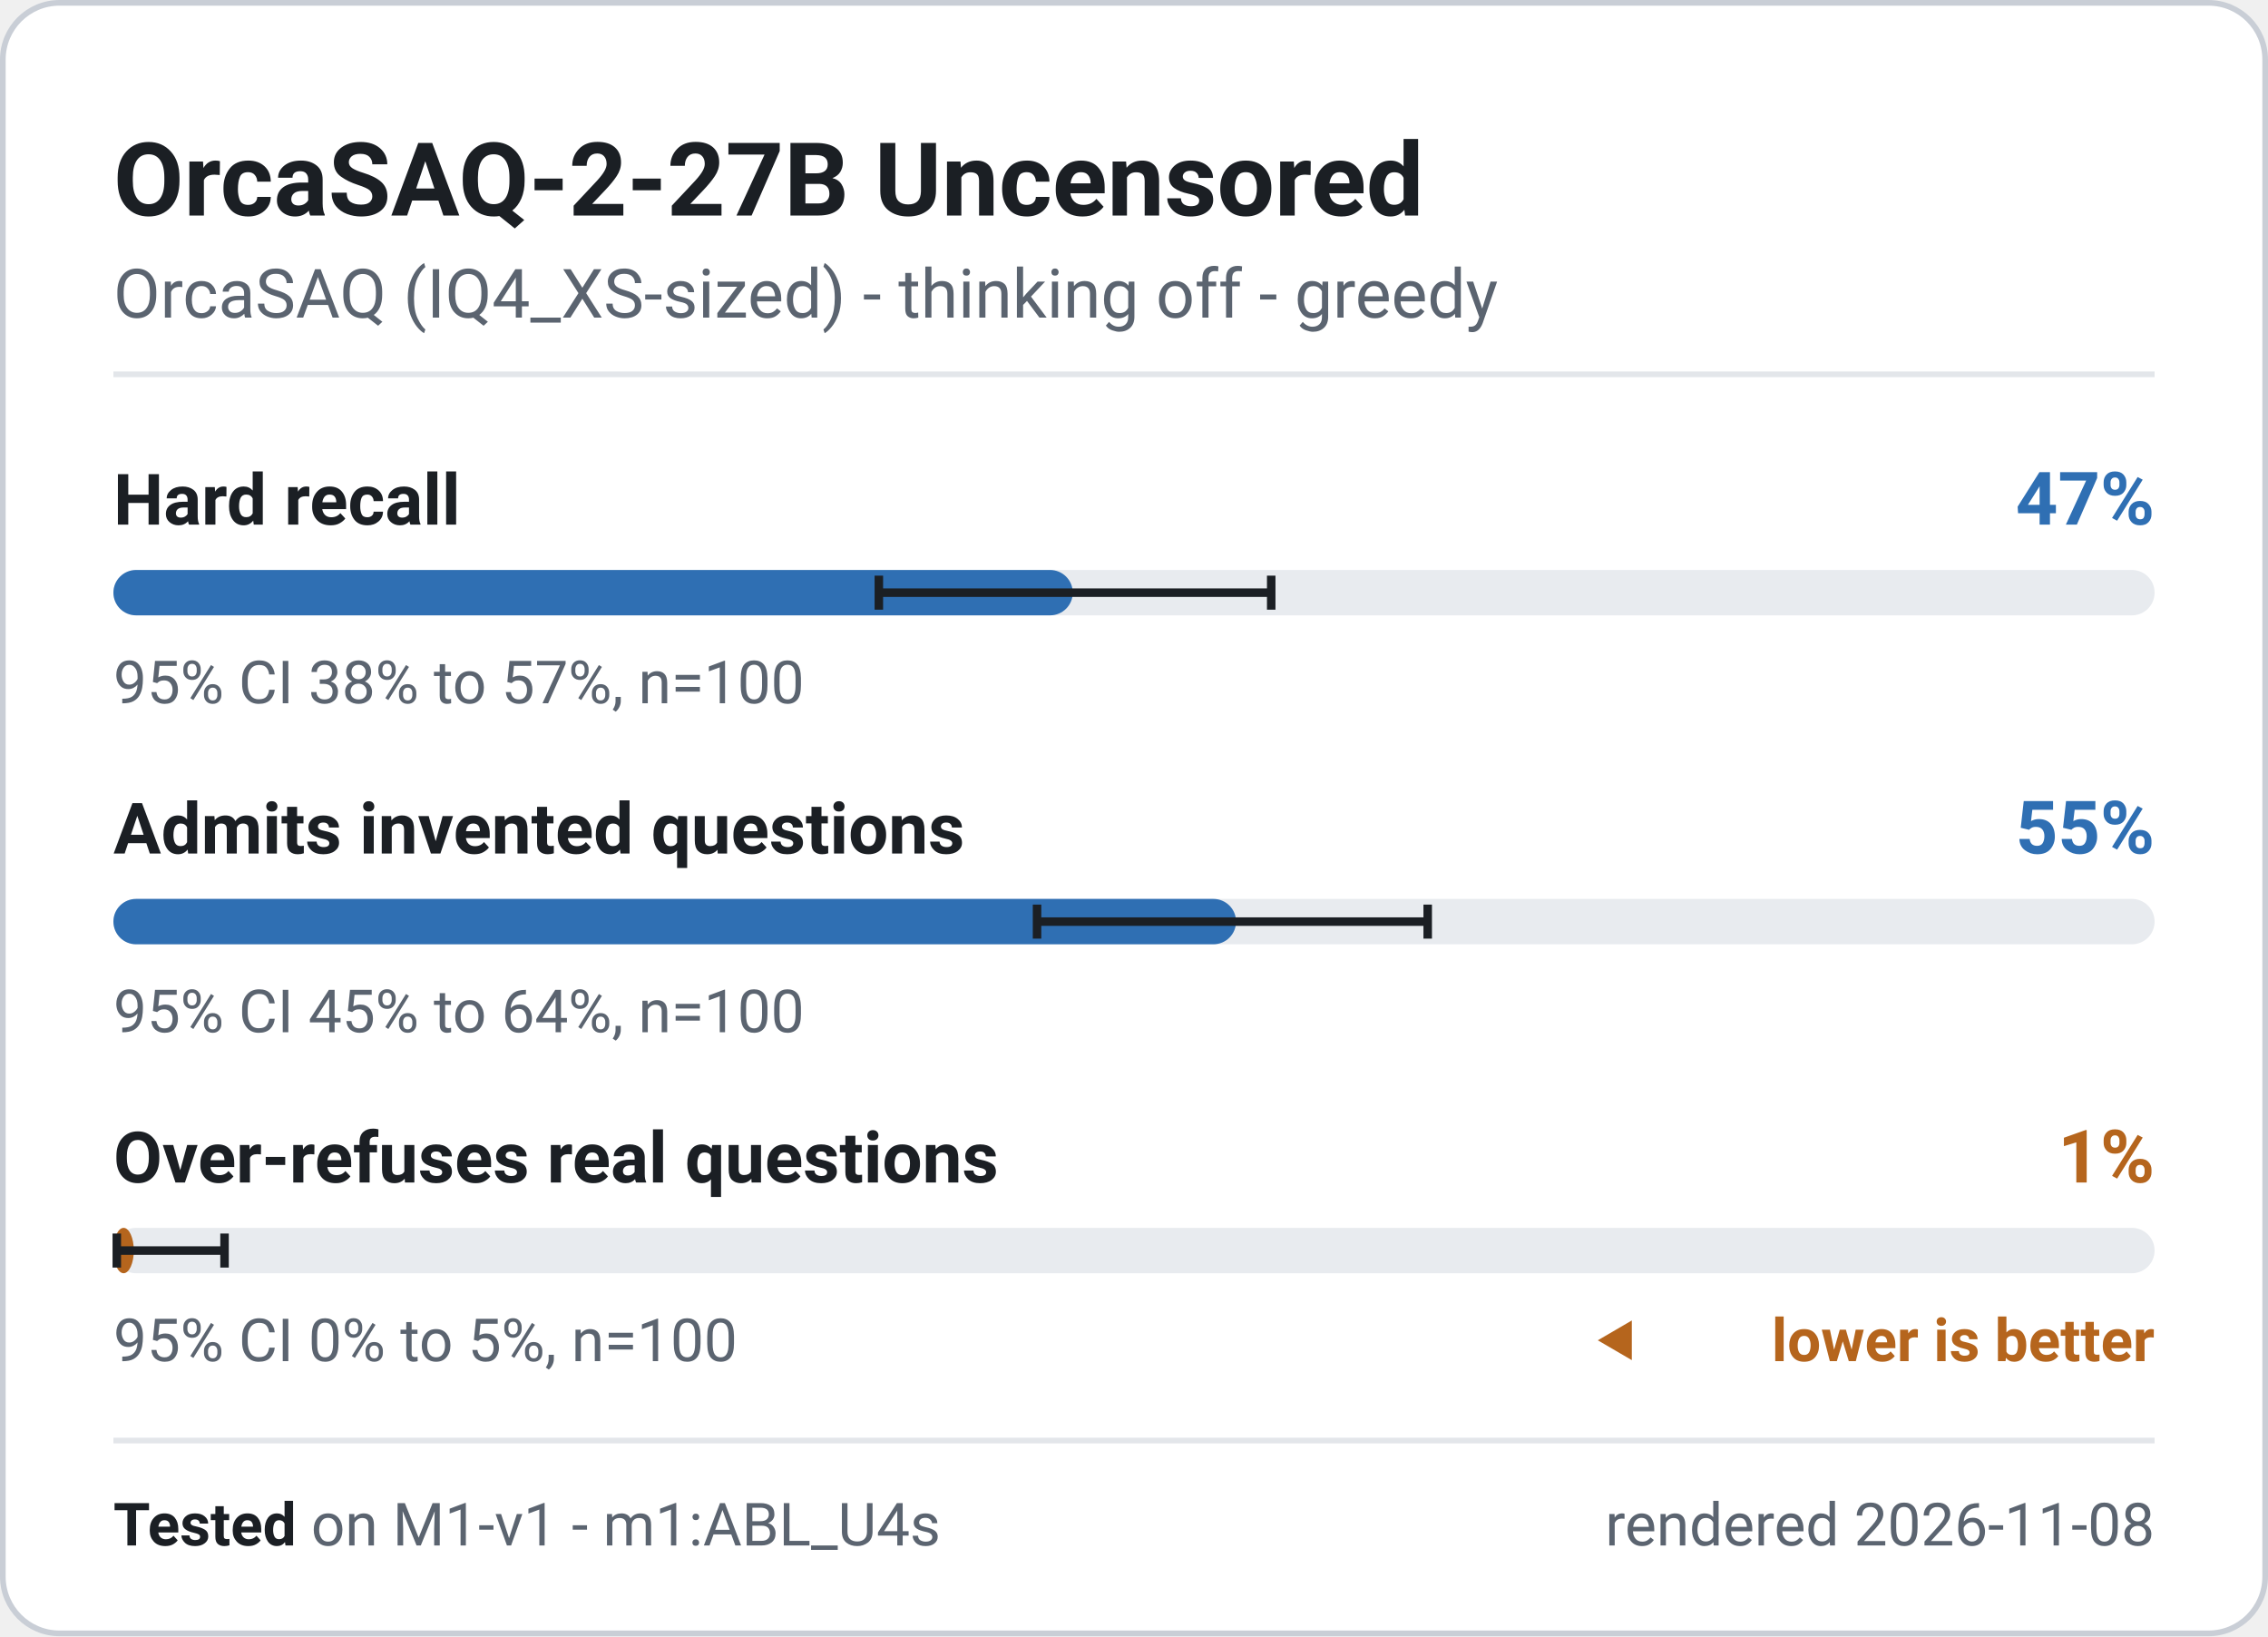
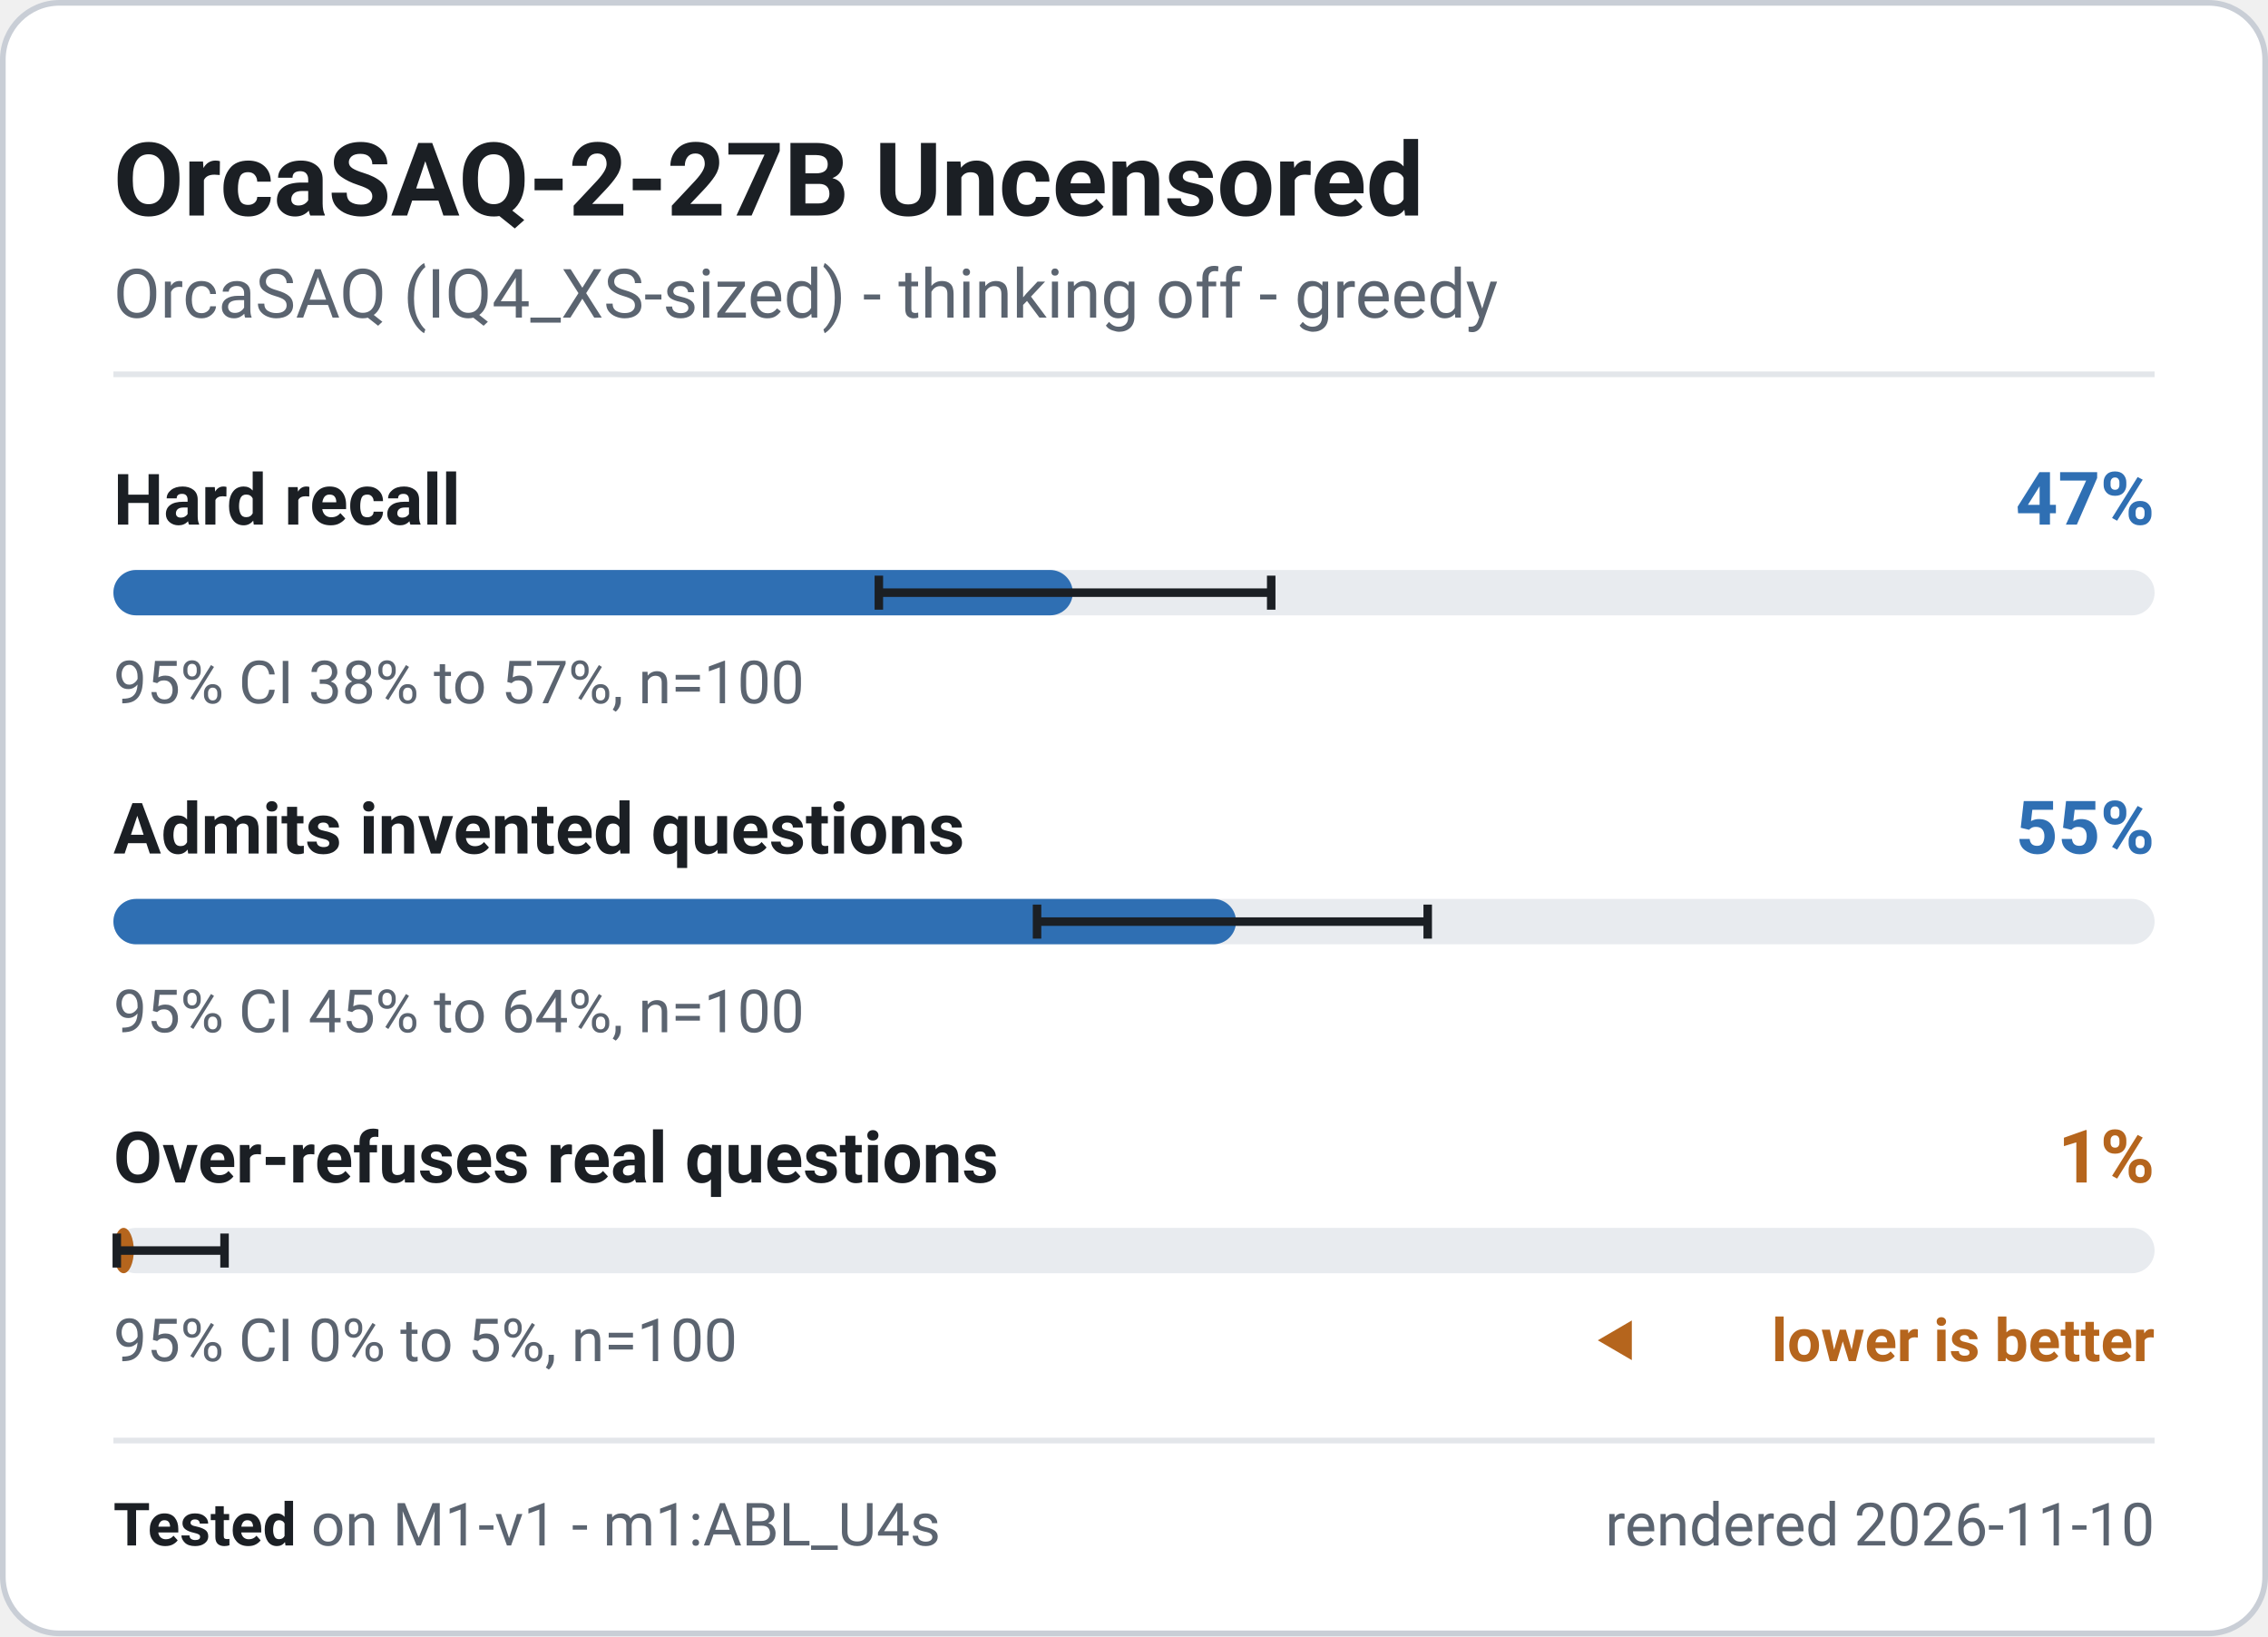
<svg xmlns="http://www.w3.org/2000/svg" width="400" height="288.5" viewBox="0 0 400 288.5" role="img" font-family="system-ui, -apple-system, 'Segoe UI', Roboto, 'Helvetica Neue', Arial, sans-serif" aria-label="OrcaSAQ-2-27B Uncensored - M1-v1 badge">
  <rect x="0.5" y="0.5" width="399" height="287.5" rx="10" fill="#ffffff" stroke="#c9ced6" stroke-width="1" />
  <text x="20" y="38" font-size="18" font-weight="700" fill="#1b1f24" text-anchor="start">OrcaSAQ-2-27B Uncensored</text>
  <text x="20" y="56" font-size="12" font-weight="400" fill="#5b6470" text-anchor="start">OrcaSAQ (IQ4_XS-sized) - thinking off - greedy</text>
  <line x1="20" y1="66" x2="380" y2="66" stroke="#e3e6ea" stroke-width="1" />
  <g class="meter" data-metric="M1-v1|knowledge.hard_acc" data-v="0.47" data-lo="0.3751" data-hi="0.5671" data-n="100">
    <text x="20" y="92.5" font-size="12.5" font-weight="600" fill="#1b1f24" text-anchor="start">Hard recall</text>
    <text x="380" y="92.5" font-size="13" font-weight="700" fill="#2f6fb3" text-anchor="end">47%</text>
    <rect x="20" y="100.5" width="360" height="8" rx="4" fill="#e8ebef" />
    <rect x="20" y="100.5" width="169.2" height="8" rx="4" fill="#2f6fb3" />
    <path d="M155.0 101.5V107.5M155.0 104.5H224.2M224.2 101.5V107.5" stroke="#1b1f24" stroke-width="1.5" fill="none" />
    <text x="20" y="124" font-size="10.5" font-weight="400" fill="#5b6470" text-anchor="start">95% CI 38% to 57%, n=100</text>
  </g>
  <g class="meter" data-metric="M1-v1|honesty.invented_refusal_lenient" data-v="0.55" data-lo="0.4524" data-hi="0.6439" data-n="100">
    <text x="20" y="150.5" font-size="12.5" font-weight="600" fill="#1b1f24" text-anchor="start">Admits invented questions</text>
    <text x="380" y="150.5" font-size="13" font-weight="700" fill="#2f6fb3" text-anchor="end">55%</text>
    <rect x="20" y="158.5" width="360" height="8" rx="4" fill="#e8ebef" />
    <rect x="20" y="158.5" width="198.0" height="8" rx="4" fill="#2f6fb3" />
    <path d="M182.9 159.5V165.5M182.9 162.5H251.8M251.8 159.5V165.5" stroke="#1b1f24" stroke-width="1.5" fill="none" />
    <text x="20" y="182" font-size="10.5" font-weight="400" fill="#5b6470" text-anchor="start">95% CI 45% to 64%, n=100</text>
  </g>
-   <g class="meter" data-metric="M1-v1|honesty.overabstain_hard" data-v="0.01" data-lo="0.0018" data-hi="0.0545" data-n="100">
+   <g class="meter" data-metric="M1-v1|honesty.overabstain_hard_lenient" data-v="0.01" data-lo="0.0018" data-hi="0.0545" data-n="100">
    <text x="20" y="208.5" font-size="12.5" font-weight="600" fill="#1b1f24" text-anchor="start">Over-refuses real questions</text>
    <text x="380" y="208.5" font-size="13" font-weight="700" fill="#b5651d" text-anchor="end">1%</text>
    <rect x="20" y="216.5" width="360" height="8" rx="4" fill="#e8ebef" />
    <rect x="20" y="216.5" width="3.6" height="8" rx="4" fill="#b5651d" />
    <path d="M20.6 217.5V223.5M20.6 220.5H39.6M39.6 217.5V223.5" stroke="#1b1f24" stroke-width="1.5" fill="none" />
    <text x="20" y="240" font-size="10.5" font-weight="400" fill="#5b6470" text-anchor="start">95% CI 0% to 5%, n=100</text>
    <path d="M281.8 236.325l6 -3.5v7z" fill="#b5651d" />
    <text x="380" y="240" font-size="10.5" font-weight="600" fill="#b5651d" text-anchor="end">lower is better</text>
  </g>
  <line x1="20" y1="254" x2="380" y2="254" stroke="#e3e6ea" stroke-width="1" />
  <text x="20" y="272.5" font-size="10.5" fill="#5b6470">
    <tspan font-weight="700" fill="#1b1f24">Tested</tspan> on M1-v1 - m1:ABL_U4s</text>
-   <text x="380" y="272.5" font-size="10.5" font-weight="400" fill="#5b6470" text-anchor="end">rendered 2026-11-08</text>
+   <text x="380" y="272.5" font-size="10.5" font-weight="400" fill="#5b6470" text-anchor="end">rendered 2026-11-10</text>
</svg>
